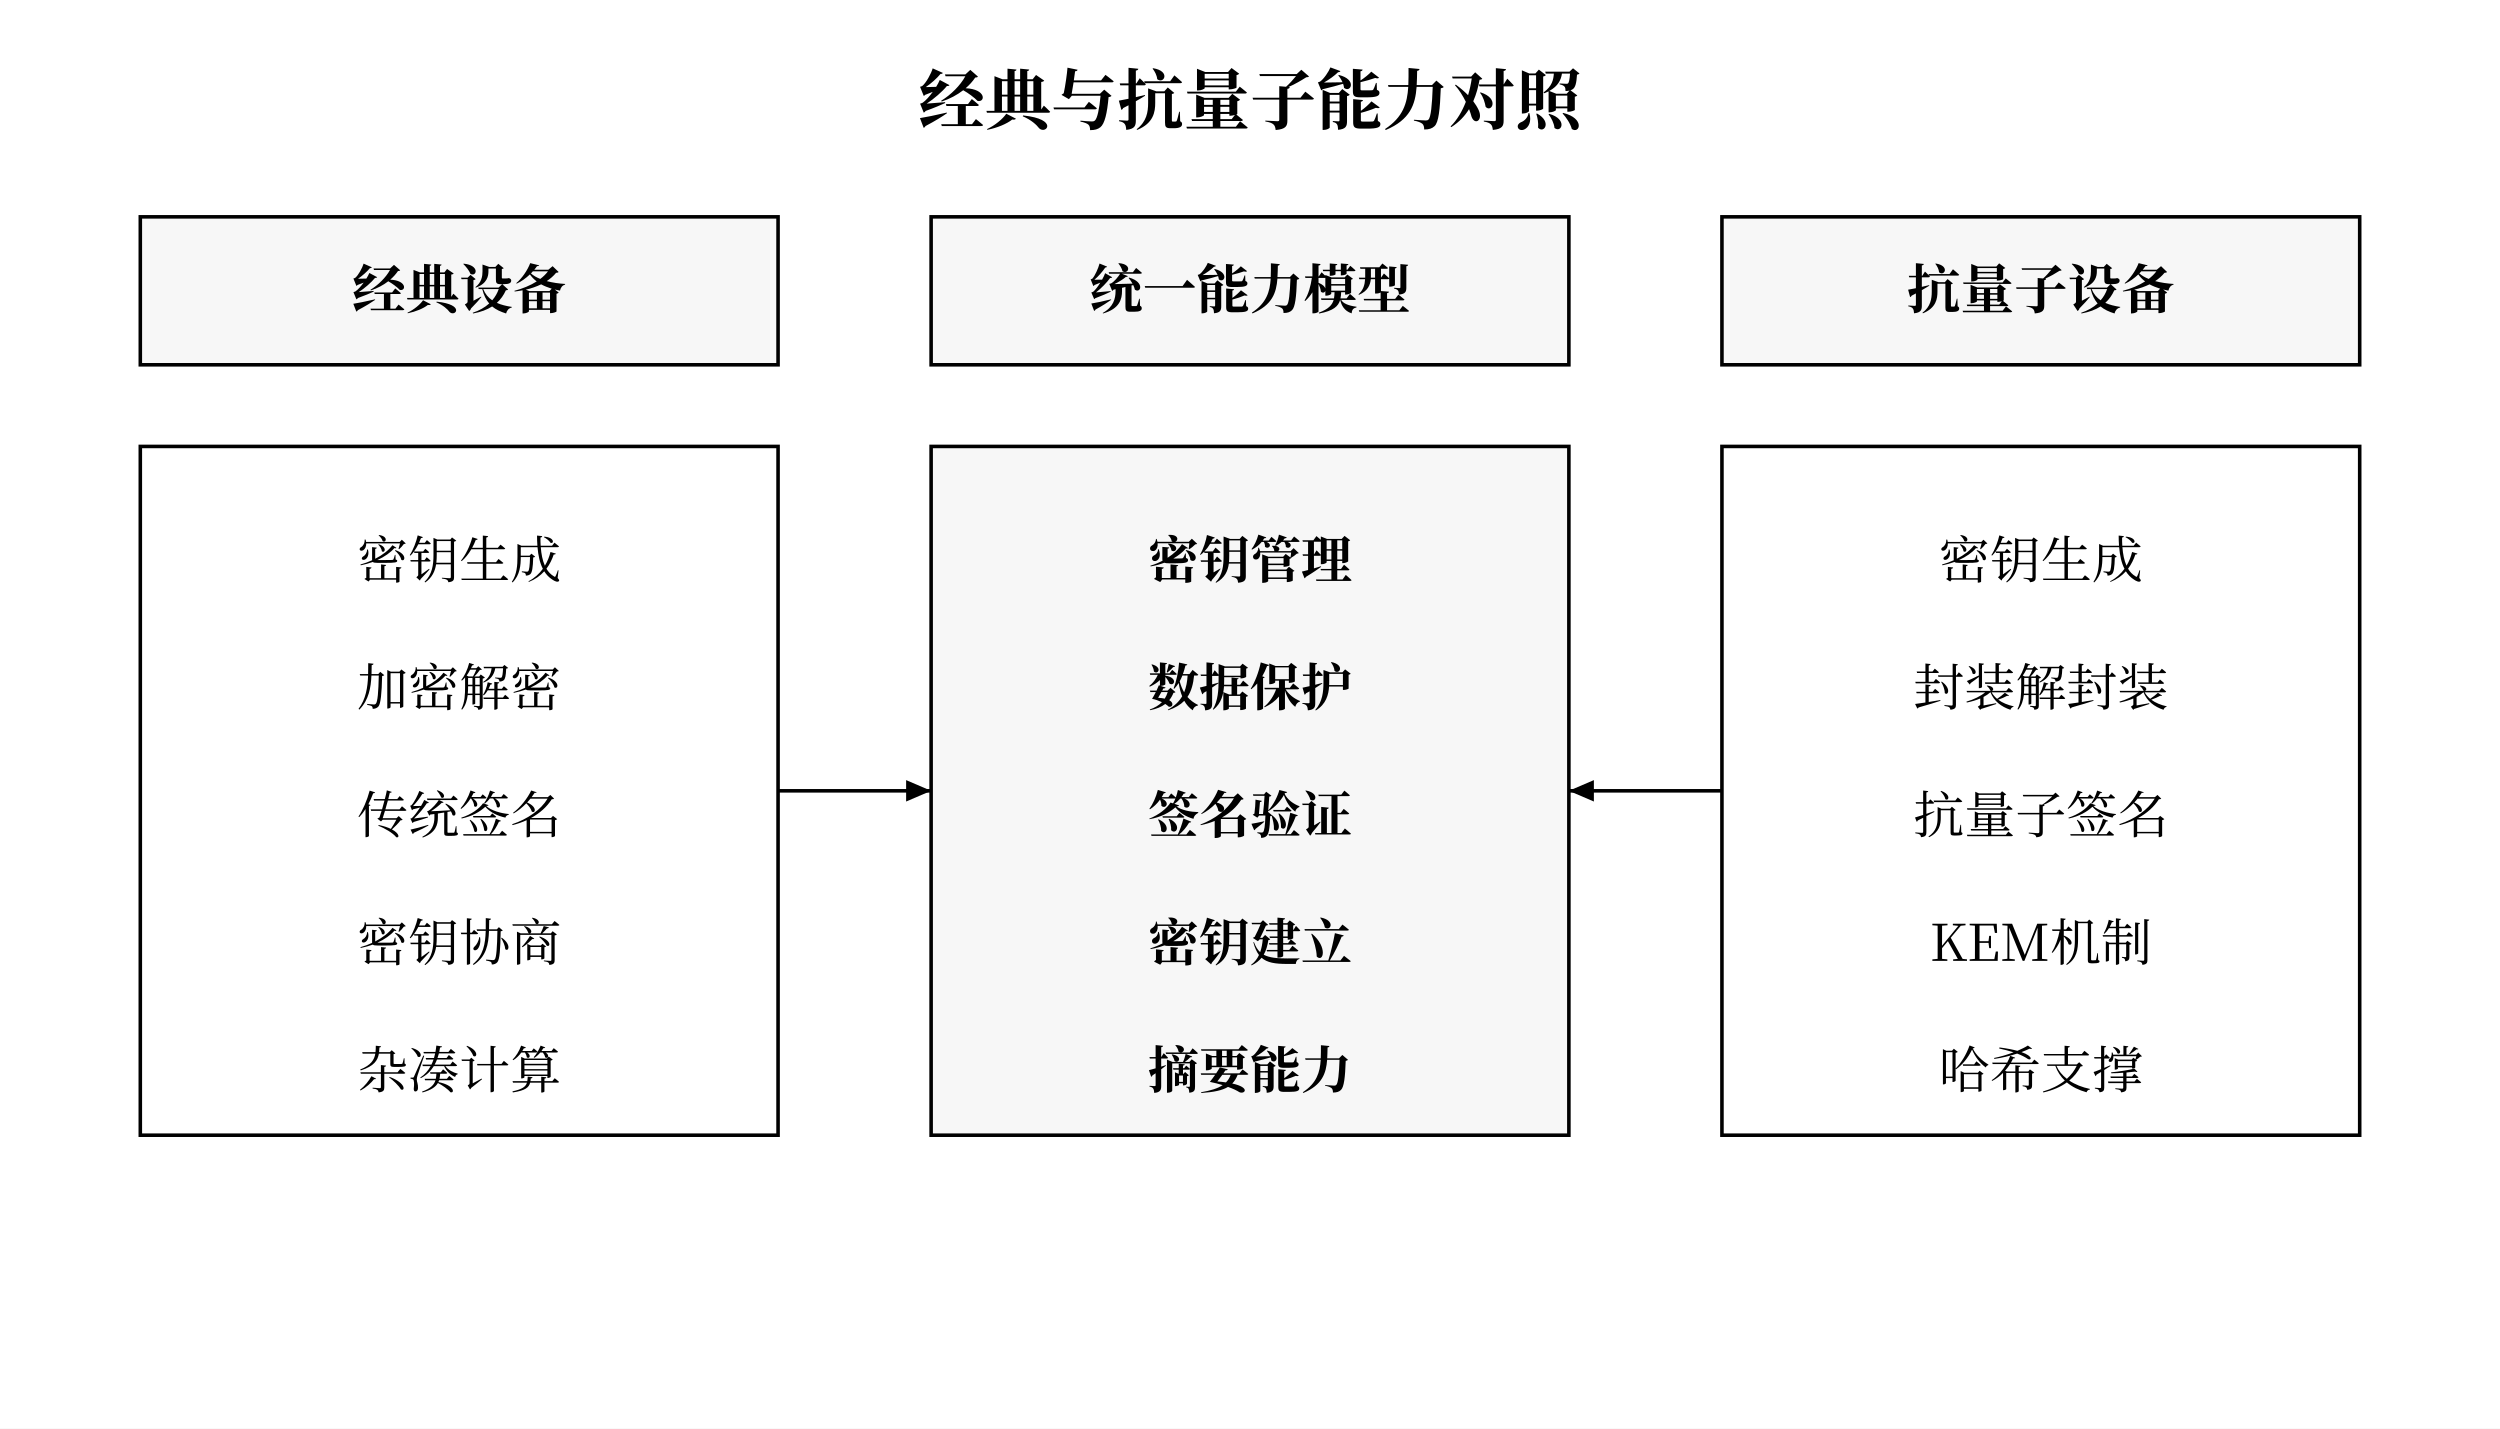
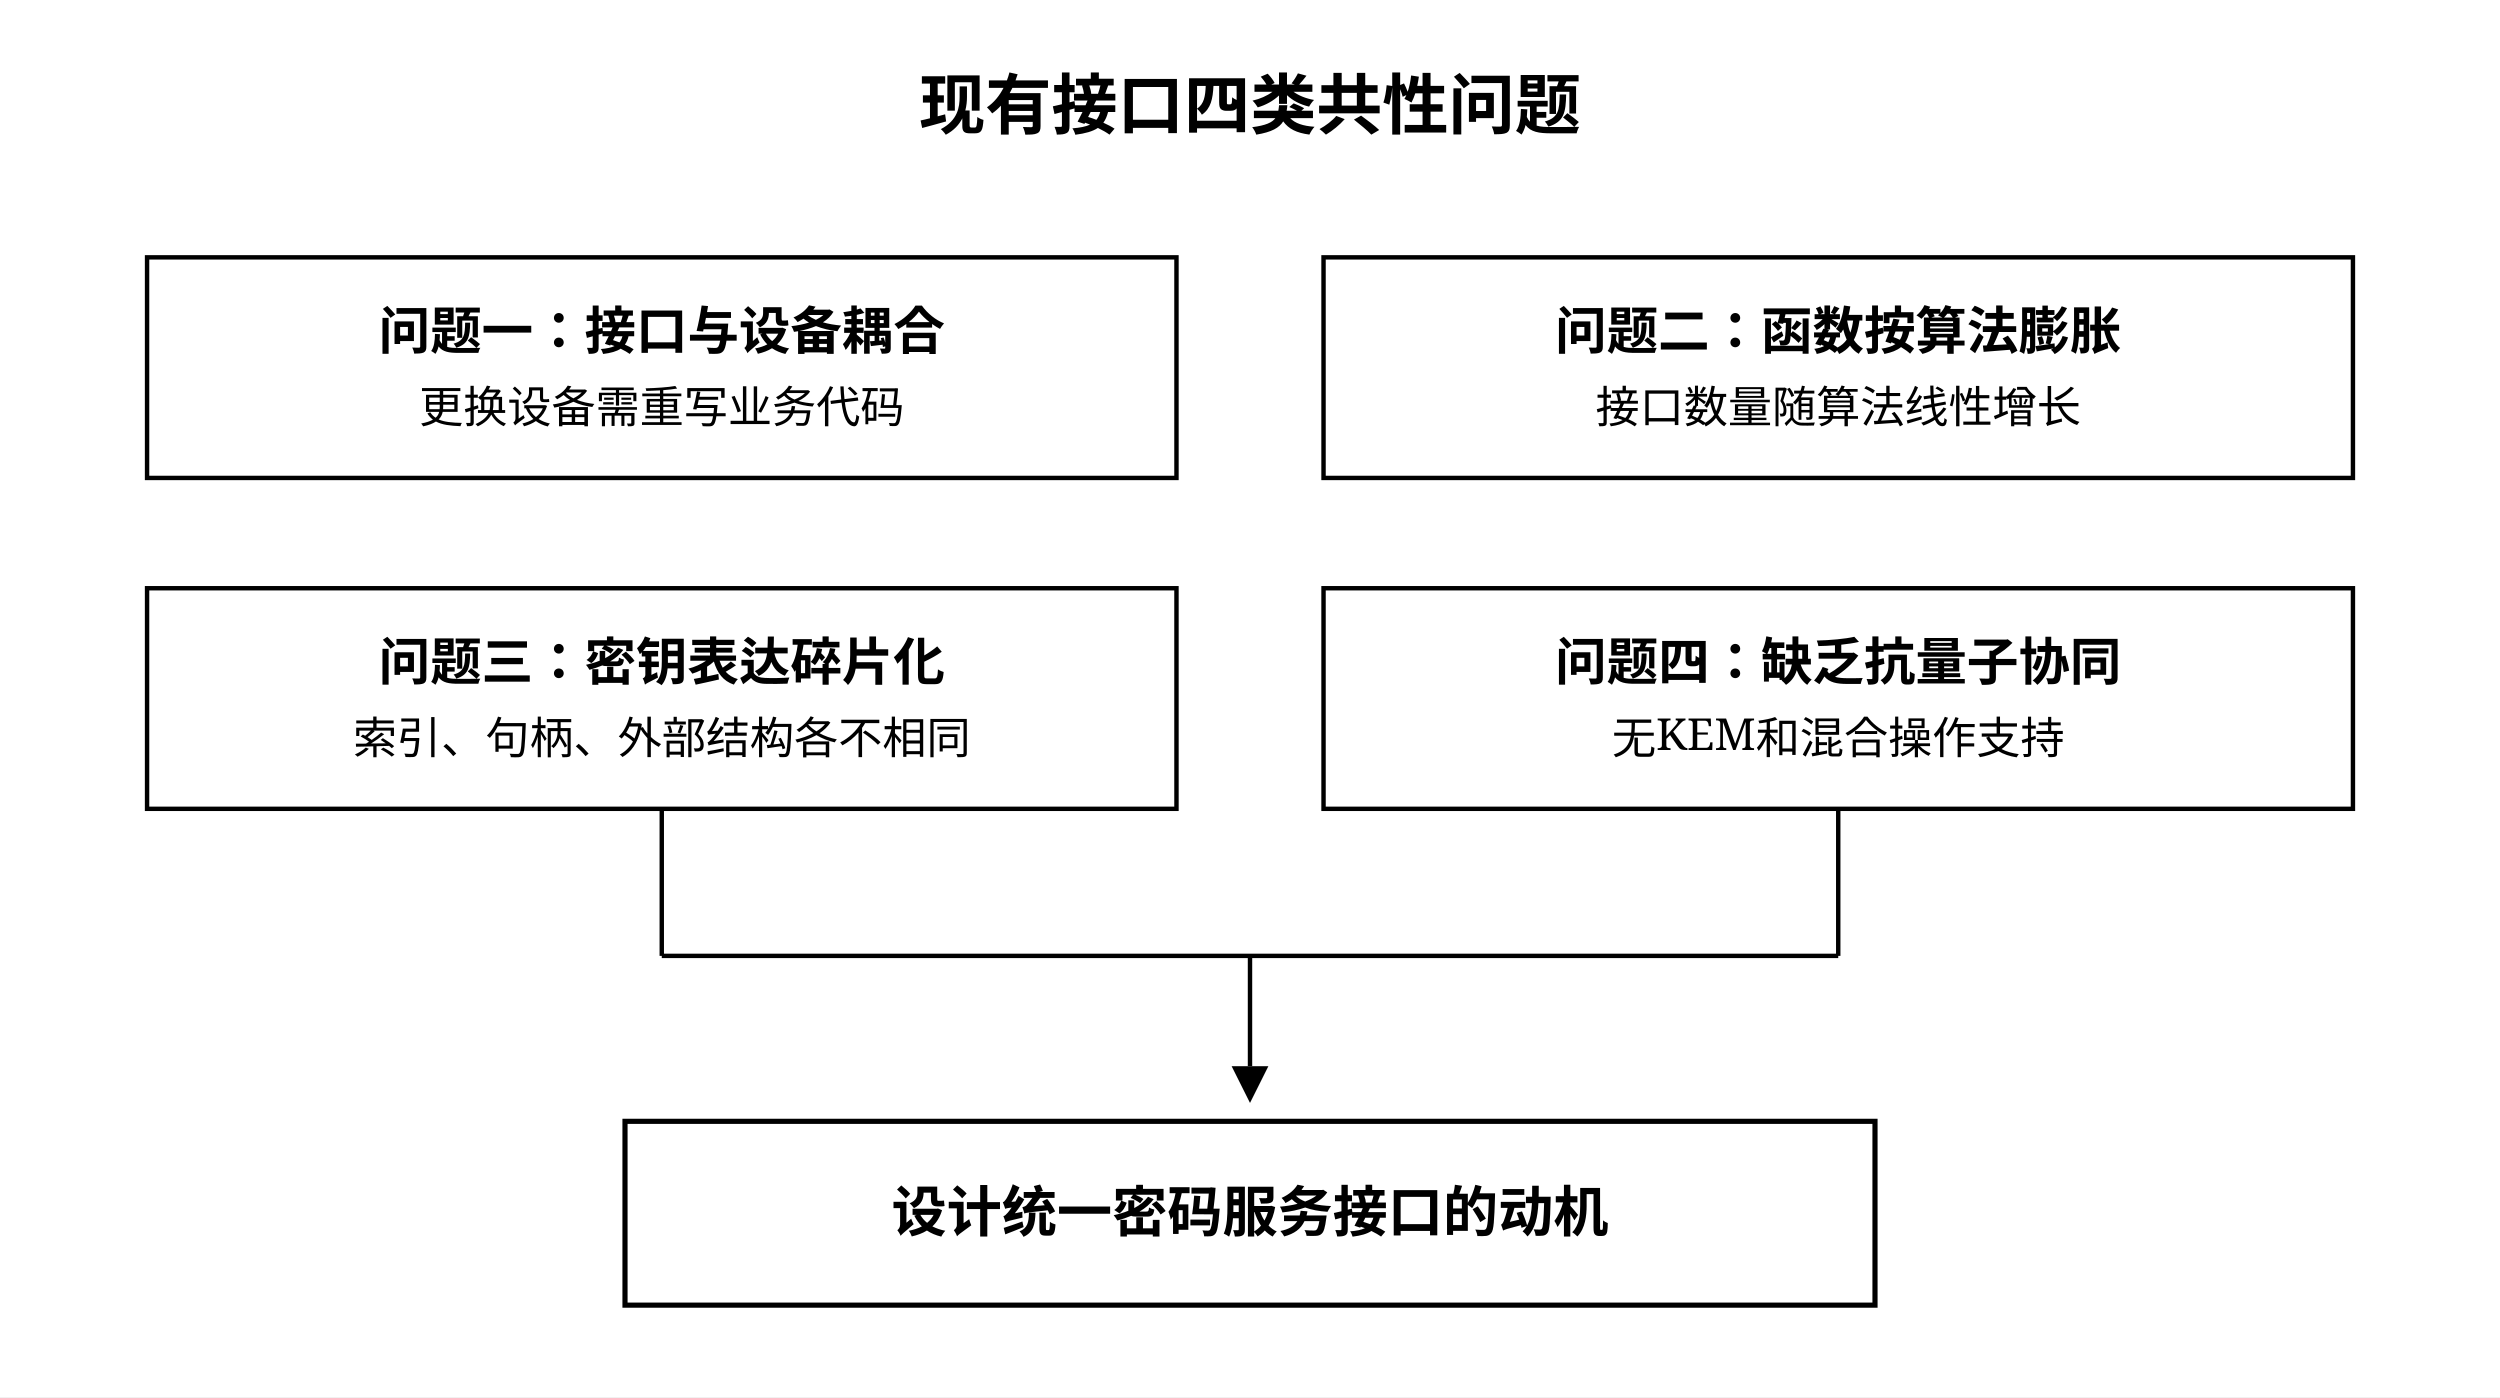
- <svg xmlns="http://www.w3.org/2000/svg" width="980" height="560" viewBox="0 0 980 560">
-   <defs>
-     <marker id="arrow" markerWidth="8" markerHeight="8" refX="7" refY="3" orient="auto" markerUnits="strokeWidth">
-       <path d="M0,0 L0,6 L7,3 z" fill="#000000" />
-     </marker>
-   </defs>
-   <rect x="0" y="0" width="980" height="560" fill="#ffffff" />
-   <text x="490" y="40" font-family="SimSun, Songti SC, Noto Serif CJK SC, Microsoft YaHei, Arial, sans-serif" font-size="26" font-weight="bold" text-anchor="middle" dominant-baseline="middle" fill="#000000">经典与抗量子能力对照</text>
-   <rect x="55" y="85" width="250" height="58" fill="#f7f7f7" stroke="#000" stroke-width="1.4" />
-   <text x="180" y="114" font-family="SimSun, Songti SC, Noto Serif CJK SC, Microsoft YaHei, Arial, sans-serif" font-size="21" font-weight="bold" text-anchor="middle" dominant-baseline="middle">经典设备</text>
-   <rect x="365" y="85" width="250" height="58" fill="#f7f7f7" stroke="#000" stroke-width="1.4" />
-   <text x="490" y="114" font-family="SimSun, Songti SC, Noto Serif CJK SC, Microsoft YaHei, Arial, sans-serif" font-size="21" font-weight="bold" text-anchor="middle" dominant-baseline="middle">统一能力模型</text>
-   <rect x="675" y="85" width="250" height="58" fill="#f7f7f7" stroke="#000" stroke-width="1.4" />
-   <text x="800" y="114" font-family="SimSun, Songti SC, Noto Serif CJK SC, Microsoft YaHei, Arial, sans-serif" font-size="21" font-weight="bold" text-anchor="middle" dominant-baseline="middle">抗量子设备</text>
-   <rect x="55" y="175" width="250" height="270" fill="#fff" stroke="#000" stroke-width="1.4" />
-   <text x="180" y="220" font-family="SimSun, Songti SC, Noto Serif CJK SC, Microsoft YaHei, Arial, sans-serif" font-size="20" text-anchor="middle" dominant-baseline="middle">密钥生成</text>
-   <text x="180" y="270" font-family="SimSun, Songti SC, Noto Serif CJK SC, Microsoft YaHei, Arial, sans-serif" font-size="20" text-anchor="middle" dominant-baseline="middle">加密解密</text>
-   <text x="180" y="320" font-family="SimSun, Songti SC, Noto Serif CJK SC, Microsoft YaHei, Arial, sans-serif" font-size="20" text-anchor="middle" dominant-baseline="middle">传统签名</text>
-   <text x="180" y="370" font-family="SimSun, Songti SC, Noto Serif CJK SC, Microsoft YaHei, Arial, sans-serif" font-size="20" text-anchor="middle" dominant-baseline="middle">密钥协商</text>
-   <text x="180" y="420" font-family="SimSun, Songti SC, Noto Serif CJK SC, Microsoft YaHei, Arial, sans-serif" font-size="20" text-anchor="middle" dominant-baseline="middle">杂凑计算</text>
-   <rect x="365" y="175" width="250" height="270" fill="#f7f7f7" stroke="#000" stroke-width="1.4" />
-   <text x="490" y="220" font-family="SimSun, Songti SC, Noto Serif CJK SC, Microsoft YaHei, Arial, sans-serif" font-size="20" font-weight="bold" text-anchor="middle" dominant-baseline="middle">密钥管理</text>
-   <text x="490" y="270" font-family="SimSun, Songti SC, Noto Serif CJK SC, Microsoft YaHei, Arial, sans-serif" font-size="20" font-weight="bold" text-anchor="middle" dominant-baseline="middle">数据保护</text>
-   <text x="490" y="320" font-family="SimSun, Songti SC, Noto Serif CJK SC, Microsoft YaHei, Arial, sans-serif" font-size="20" font-weight="bold" text-anchor="middle" dominant-baseline="middle">签名验证</text>
-   <text x="490" y="370" font-family="SimSun, Songti SC, Noto Serif CJK SC, Microsoft YaHei, Arial, sans-serif" font-size="20" font-weight="bold" text-anchor="middle" dominant-baseline="middle">密钥建立</text>
-   <text x="490" y="420" font-family="SimSun, Songti SC, Noto Serif CJK SC, Microsoft YaHei, Arial, sans-serif" font-size="20" font-weight="bold" text-anchor="middle" dominant-baseline="middle">摘要能力</text>
-   <rect x="675" y="175" width="250" height="270" fill="#fff" stroke="#000" stroke-width="1.4" />
-   <text x="800" y="220" font-family="SimSun, Songti SC, Noto Serif CJK SC, Microsoft YaHei, Arial, sans-serif" font-size="20" text-anchor="middle" dominant-baseline="middle">密钥生成</text>
-   <text x="800" y="270" font-family="SimSun, Songti SC, Noto Serif CJK SC, Microsoft YaHei, Arial, sans-serif" font-size="20" text-anchor="middle" dominant-baseline="middle">封装解封装</text>
-   <text x="800" y="320" font-family="SimSun, Songti SC, Noto Serif CJK SC, Microsoft YaHei, Arial, sans-serif" font-size="20" text-anchor="middle" dominant-baseline="middle">抗量子签名</text>
-   <text x="800" y="370" font-family="SimSun, Songti SC, Noto Serif CJK SC, Microsoft YaHei, Arial, sans-serif" font-size="20" text-anchor="middle" dominant-baseline="middle">KEM机制</text>
-   <text x="800" y="420" font-family="SimSun, Songti SC, Noto Serif CJK SC, Microsoft YaHei, Arial, sans-serif" font-size="20" text-anchor="middle" dominant-baseline="middle">哈希支撑</text>
-   <line x1="305" y1="310" x2="365" y2="310" stroke="#000" stroke-width="1.4" marker-end="url(#arrow)" />
-   <line x1="675" y1="310" x2="615" y2="310" stroke="#000" stroke-width="1.4" marker-end="url(#arrow)" />
+ <svg xmlns="http://www.w3.org/2000/svg" width="680" height="380" viewBox="0 0 680 380">
+   <rect x="0" y="0" width="680" height="380" fill="#ffffff" />
+   <text x="340" y="35" font-family="SimSun, serif" font-size="18" font-weight="bold" text-anchor="middle">现有接口四类共性问题</text>
+   <rect x="40" y="70" width="280" height="60" fill="none" stroke="#000" stroke-width="1.2" />
+   <text x="180" y="95" font-family="SimSun, serif" font-size="14" font-weight="bold" text-anchor="middle">问题一：接口与设备耦合</text>
+   <text x="180" y="115" font-family="SimSun, serif" font-size="12" text-anchor="middle">更换设备需重写业务代码</text>
+   <rect x="360" y="70" width="280" height="60" fill="none" stroke="#000" stroke-width="1.2" />
+   <text x="500" y="95" font-family="SimSun, serif" font-size="14" font-weight="bold" text-anchor="middle">问题二：函数按算法膨胀</text>
+   <text x="500" y="115" font-family="SimSun, serif" font-size="12" text-anchor="middle">接口数量随算法线性增长</text>
+   <rect x="40" y="160" width="280" height="60" fill="none" stroke="#000" stroke-width="1.2" />
+   <text x="180" y="185" font-family="SimSun, serif" font-size="14" font-weight="bold" text-anchor="middle">问题三：密钥表达碎片化</text>
+   <text x="180" y="205" font-family="SimSun, serif" font-size="12" text-anchor="middle">索引、句柄、外部结构各不相同</text>
+   <rect x="360" y="160" width="280" height="60" fill="none" stroke="#000" stroke-width="1.2" />
+   <text x="500" y="185" font-family="SimSun, serif" font-size="14" font-weight="bold" text-anchor="middle">问题四：缺乏抗量子协同</text>
+   <text x="500" y="205" font-family="SimSun, serif" font-size="12" text-anchor="middle">无KEM和混合操作支持</text>
+   <line x1="180" y1="220" x2="180" y2="260" stroke="#000" stroke-width="1.2" />
+   <line x1="500" y1="220" x2="500" y2="260" stroke="#000" stroke-width="1.2" />
+   <line x1="180" y1="260" x2="500" y2="260" stroke="#000" stroke-width="1.2" />
+   <line x1="340" y1="260" x2="340" y2="290" stroke="#000" stroke-width="1.2" />
+   <polygon points="335,290 345,290 340,300" fill="#000" />
+   <rect x="170" y="305" width="340" height="50" fill="none" stroke="#000" stroke-width="1.4" />
+   <text x="340" y="335" font-family="SimSun, serif" font-size="15" font-weight="bold" text-anchor="middle">设计统一密码服务接口的动机</text>
</svg>
